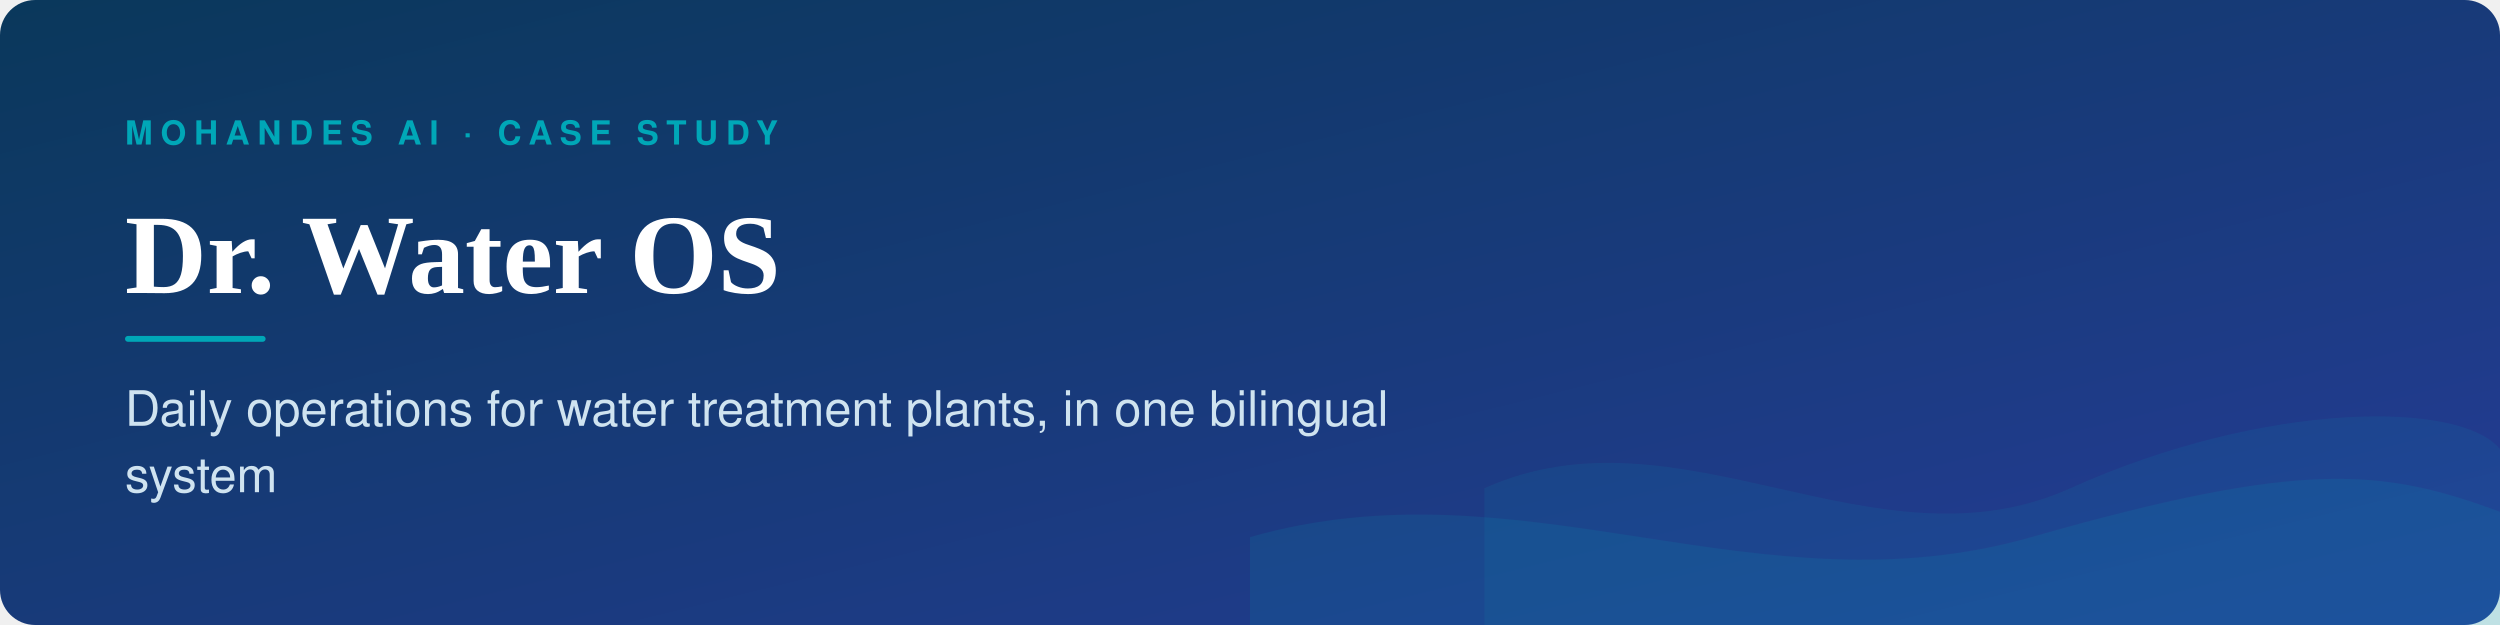
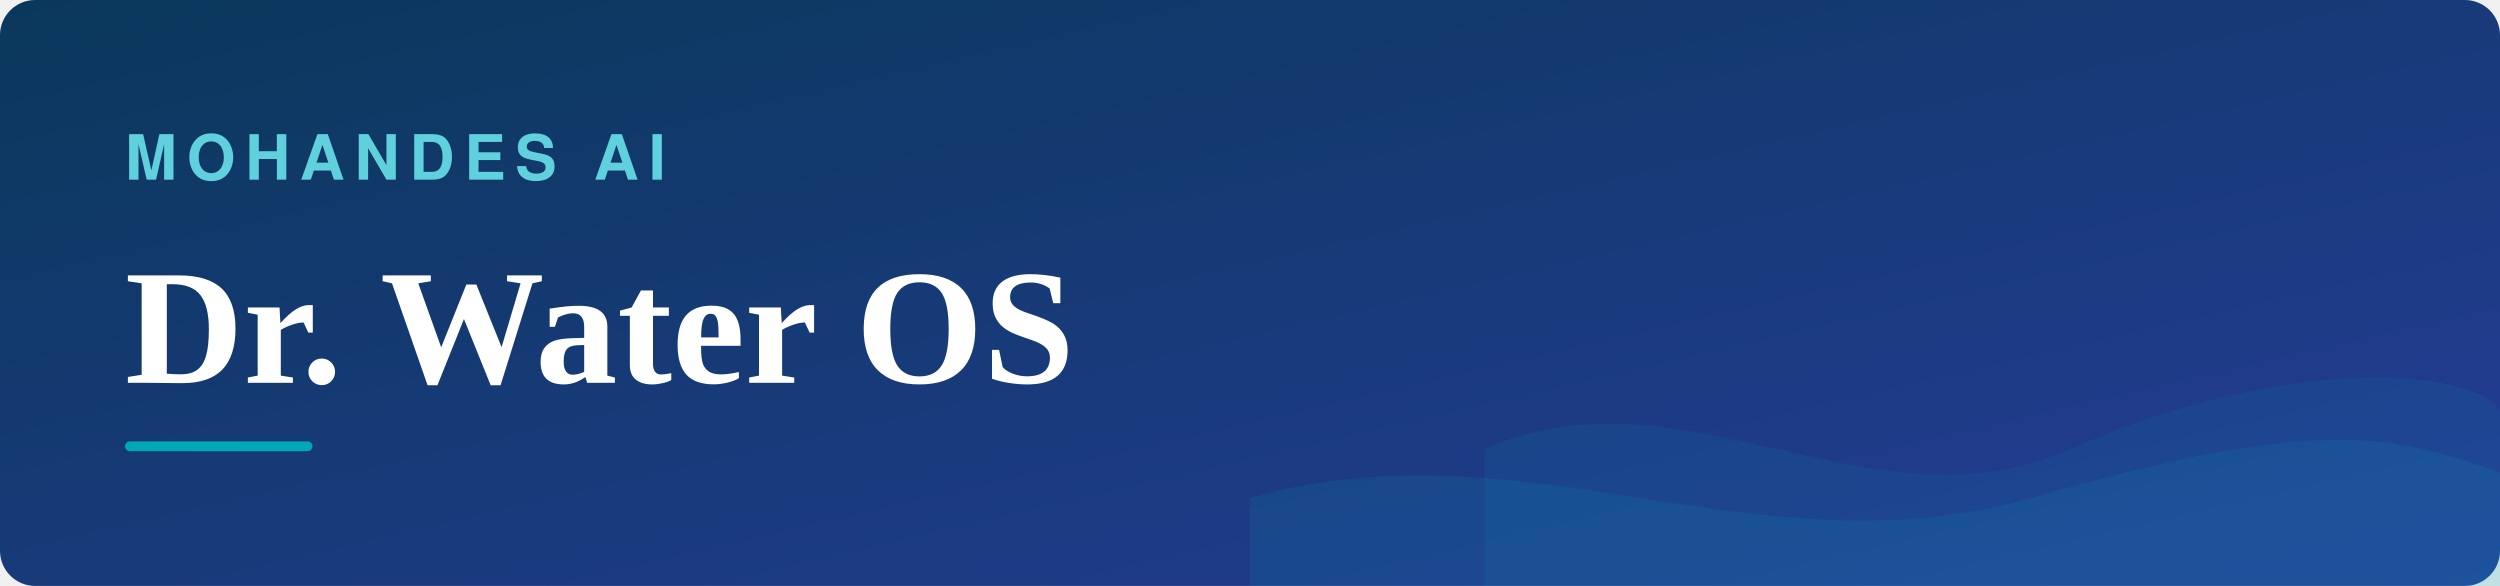
- <svg xmlns="http://www.w3.org/2000/svg" width="1280" height="320" viewBox="0 0 1280 320" role="img" aria-label="Dr. Water OS — Daily operations for water treatment plants, in one bilingual system">
+ <svg xmlns="http://www.w3.org/2000/svg" width="1280" height="300" viewBox="0 0 1280 300" role="img" aria-label="Dr. Water OS, Mohandes Ai case study">
  <defs>
    <linearGradient id="g" x1="0" y1="0" x2="1" y2="1">
      <stop offset="0" stop-color="#0A385B" />
      <stop offset="1" stop-color="#253C97" />
    </linearGradient>
  </defs>
-   <rect width="1280" height="320" rx="18" fill="url(#g)" />
-   <path d="M760 250 C 860 205, 960 295, 1060 250 S 1260 205, 1280 230 L1280 320 L760 320 Z" fill="#00A7B7" opacity="0.10" />
-   <path d="M640 275 C 780 235, 900 315, 1040 275 S 1220 240, 1280 262 L1280 320 L640 320 Z" fill="#00A7B7" opacity="0.12" />
-   <text x="64" y="74" fill="#00A7B7" font-family="'Segoe UI', Helvetica, Arial, sans-serif" font-size="17" font-weight="600" letter-spacing="4">MOHANDES AI · CASE STUDY</text>
-   <text x="64" y="150" fill="#FFFFFF" font-family="Georgia, 'Times New Roman', serif" font-size="58" font-weight="700">Dr. Water OS</text>
-   <rect x="64" y="172" width="72" height="3" rx="1.5" fill="#00A7B7" />
-   <text x="64" y="218" fill="#CFE3F0" font-family="'Segoe UI', Helvetica, Arial, sans-serif" font-size="25">
-     <tspan x="64" dy="0">Daily operations for water treatment plants, in one bilingual</tspan>
-     <tspan x="64" dy="34">system</tspan>
-   </text>
+   <rect width="1280" height="300" rx="18" fill="url(#g)" />
+   <path d="M760 230 C 860 185, 960 275, 1060 230 S 1260 185, 1280 210 L1280 300 L760 300 Z" fill="#00A7B7" opacity="0.10" />
+   <path d="M640 255 C 780 215, 900 295, 1040 255 S 1220 220, 1280 242 L1280 300 L640 300 Z" fill="#00A7B7" opacity="0.12" />
+   <text x="64" y="92" fill="#5FD0DC" font-family="'Segoe UI', Helvetica, Arial, sans-serif" font-size="32" font-weight="600" letter-spacing="5">MOHANDES AI</text>
+   <text x="64" y="196" fill="#FFFFFF" font-family="Georgia, 'Times New Roman', serif" font-size="84" font-weight="700">Dr. Water OS</text>
+   <rect x="64" y="226" width="96" height="5" rx="2.5" fill="#00A7B7" />
</svg>
